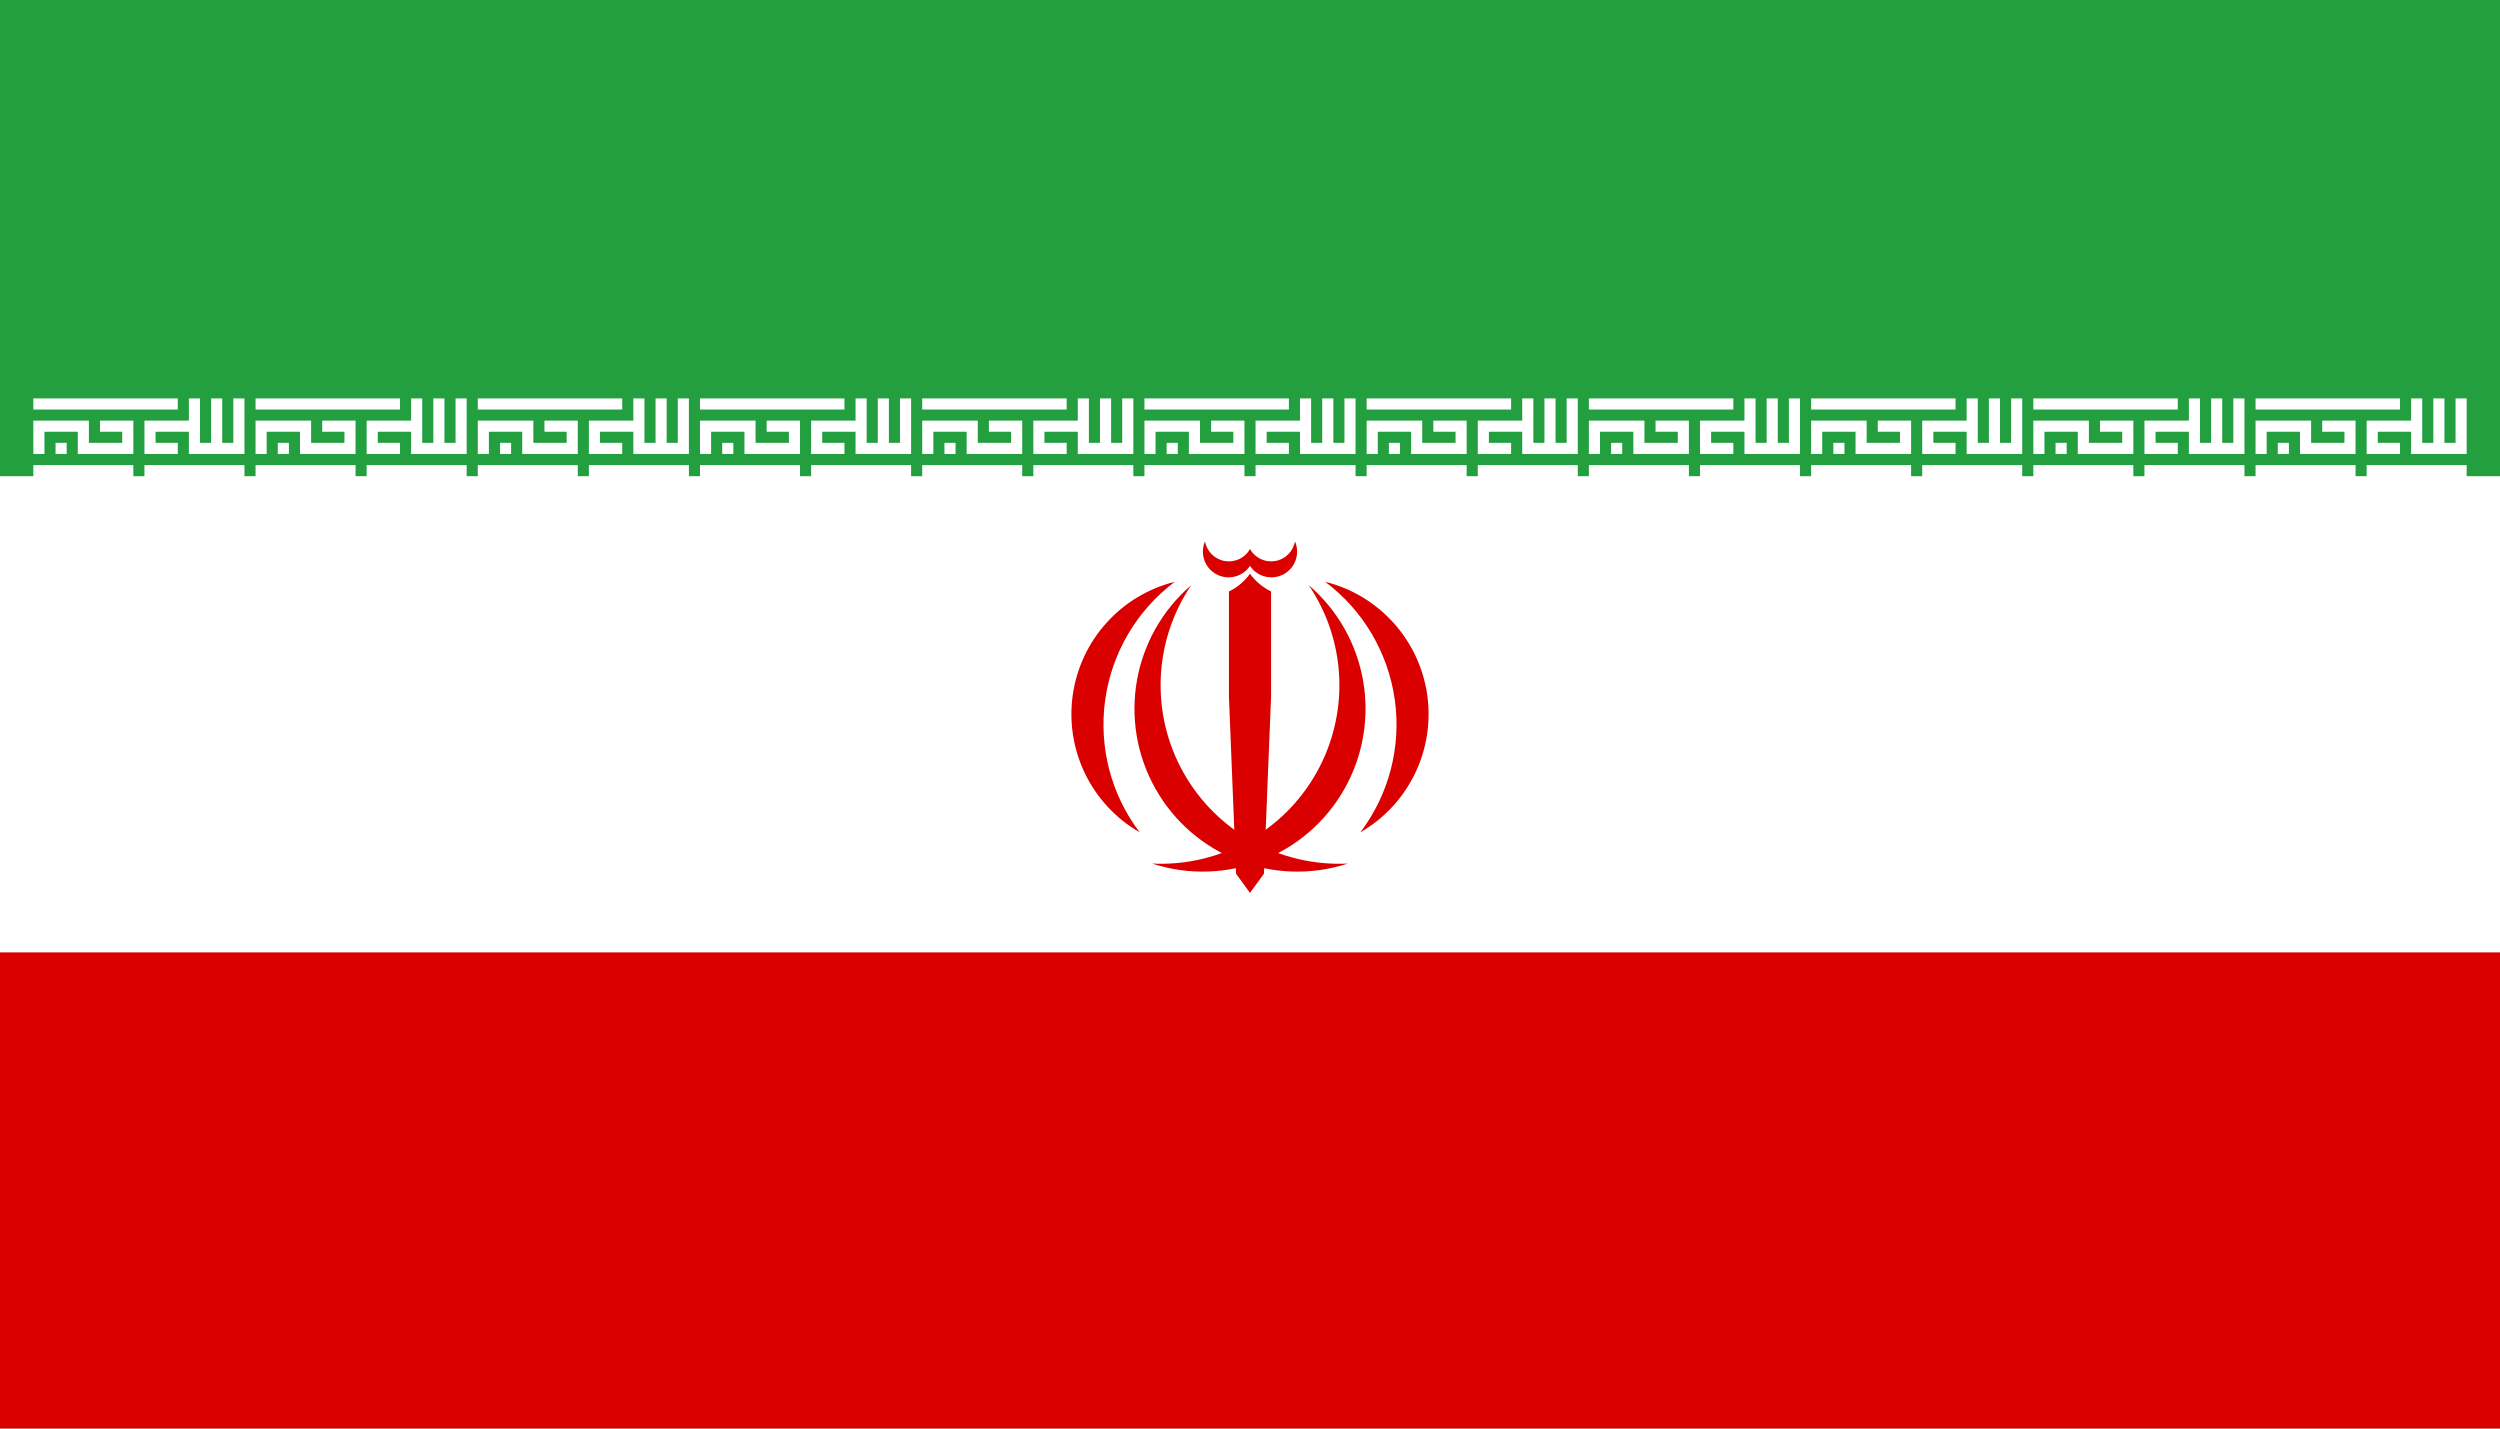
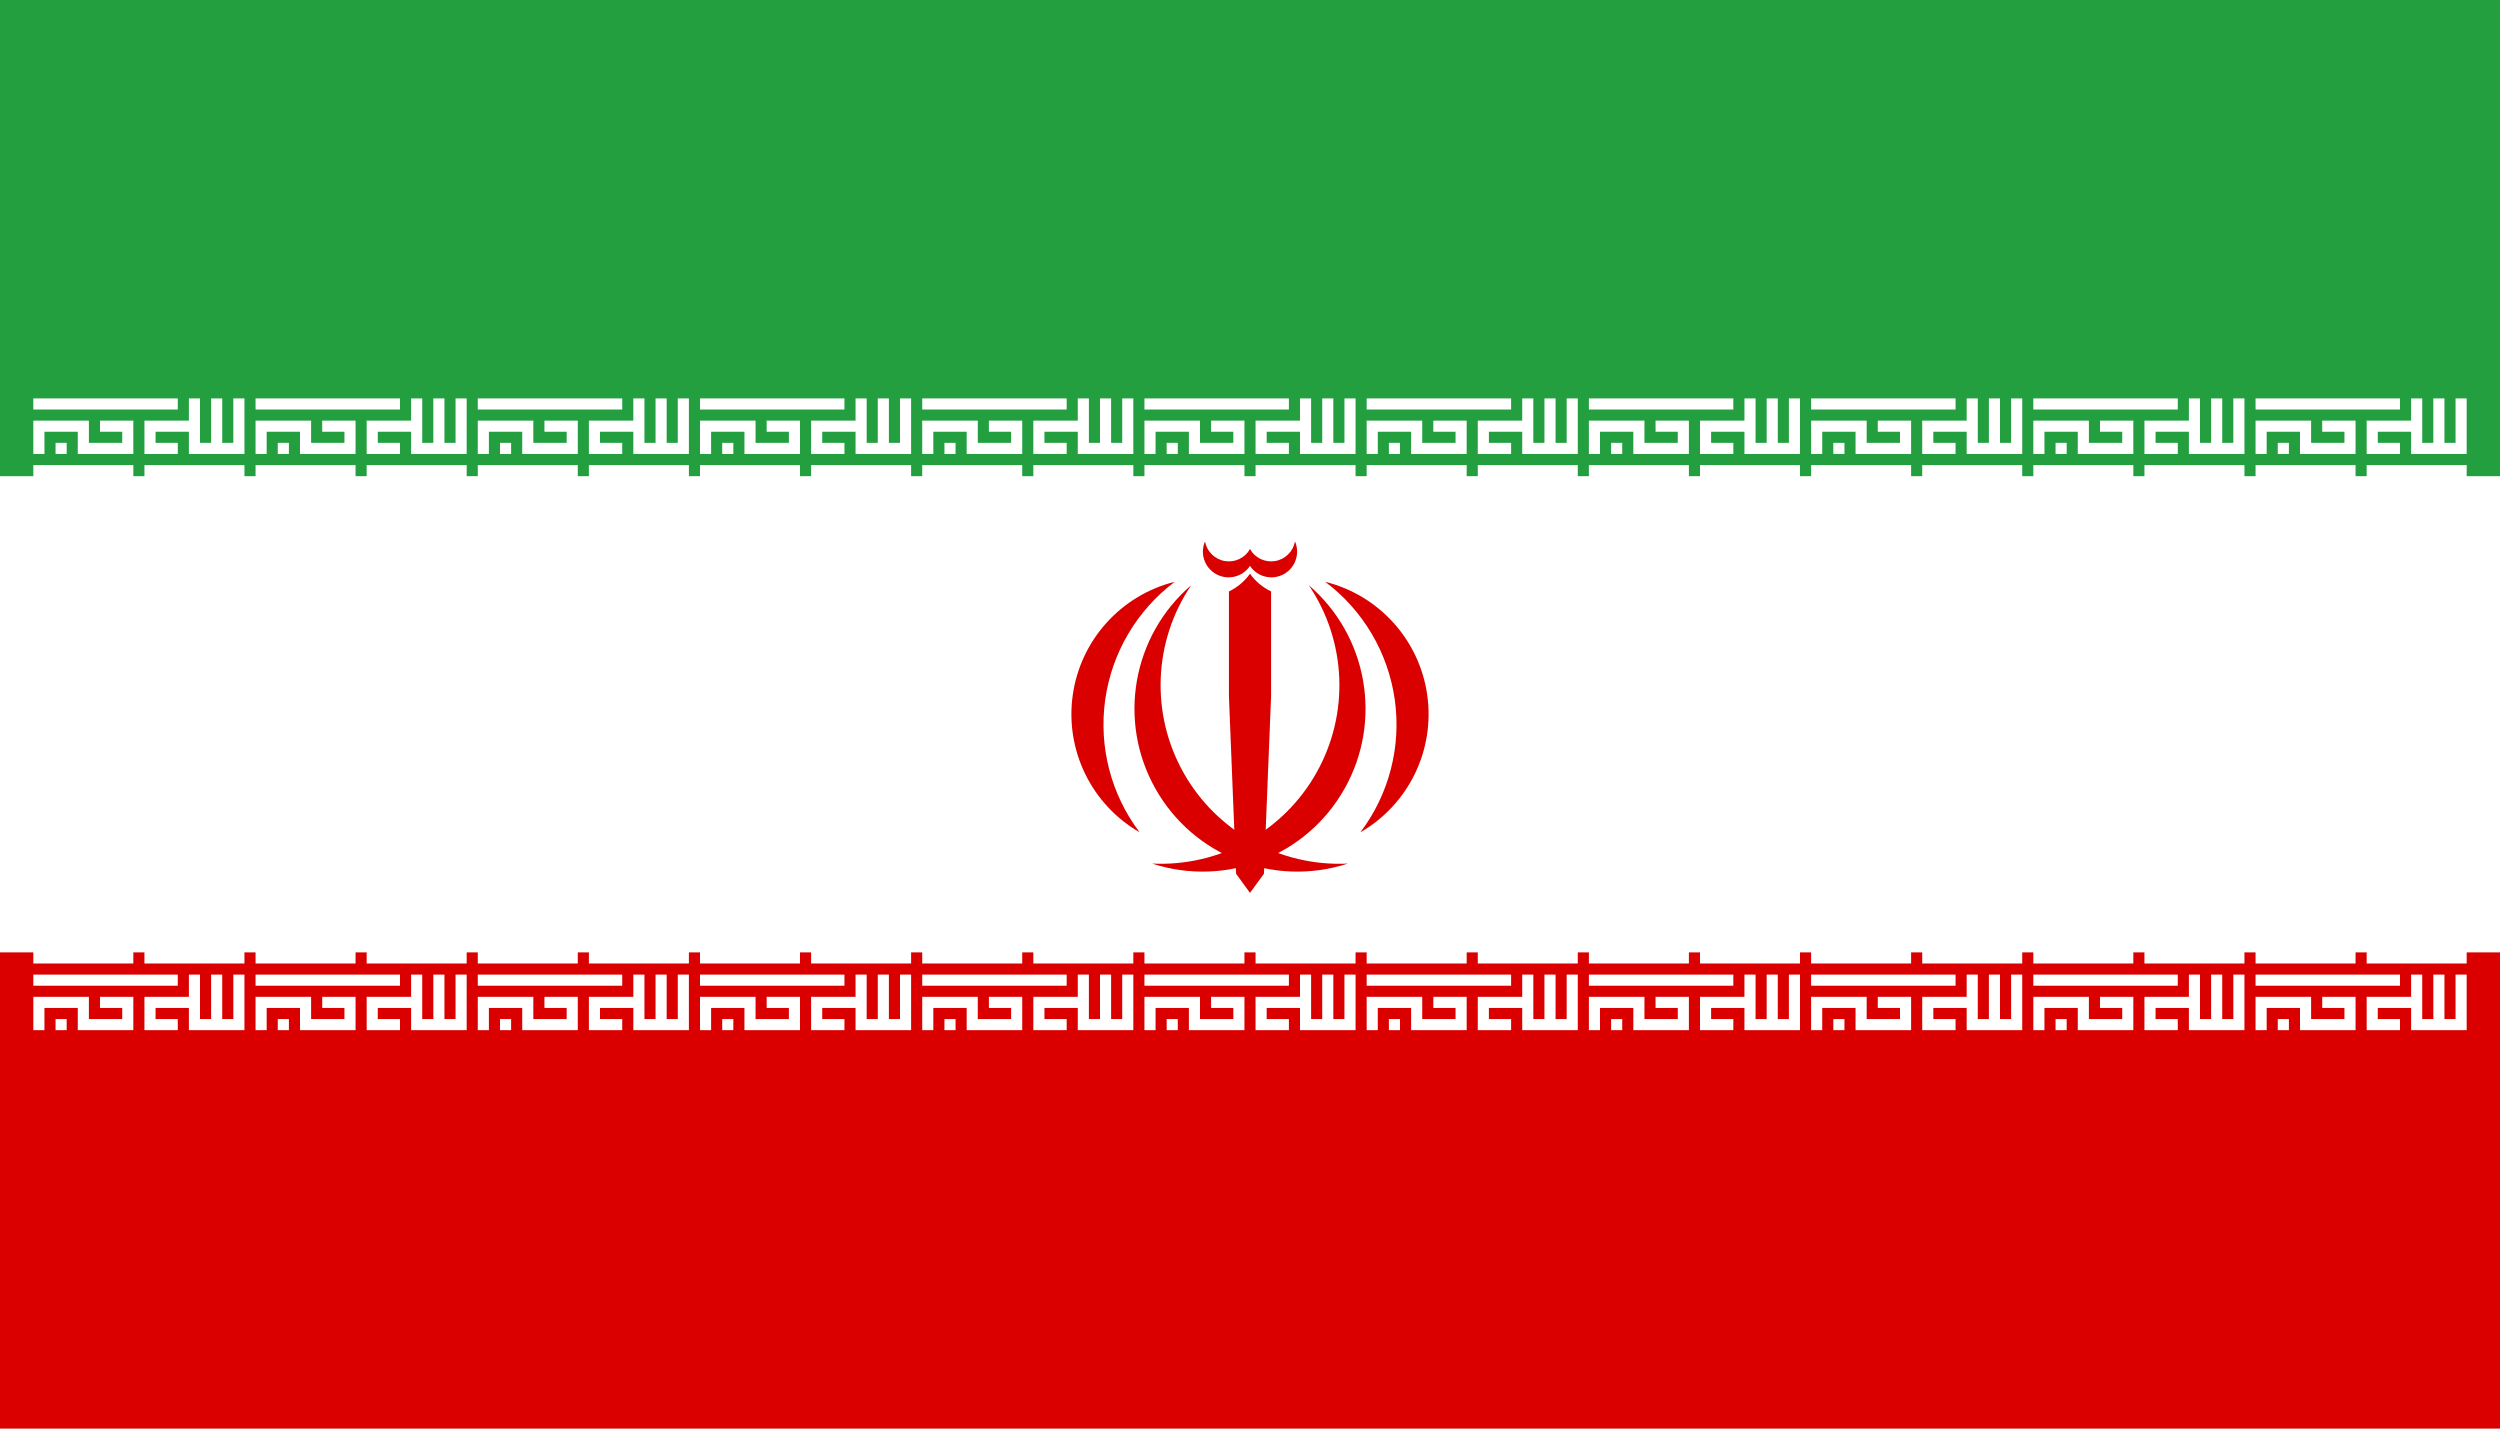
<svg xmlns="http://www.w3.org/2000/svg" xmlns:xlink="http://www.w3.org/1999/xlink" viewBox="0 0 630 360">
  <rect width="630" height="360" fill="#da0000" />
  <rect width="630" height="240" fill="#fff" />
  <rect width="630" height="120" fill="#239f40" />
  <g transform="translate(8.4,100.4)">
    <g id="ir-d">
      <g id="ir-a" fill="none" stroke="#fff" stroke-width="2">
        <path id="ir-c" transform="scale(1.4)" d="M0,1H26M1,10V5H9V9H17V5H12M4,9H6M26,9H21V5H29M29,0V9H37V0M33,0V9" />
        <path id="ir-b" transform="scale(2.8)" d="m0 7h9m1 0h9" />
-         <use y="120" xlink:href="#b" />
-         <use y="145.2" xlink:href="#c" />
+         <use y="120" xlink:href="#ir-b" />
+         <use y="145.2" xlink:href="#ir-c" />
      </g>
      <g id="ir-e">
        <use x="56" xlink:href="#ir-a" />
        <use x="112" xlink:href="#ir-a" />
        <use x="168" xlink:href="#ir-a" />
      </g>
    </g>
    <use x="168" xlink:href="#ir-e" />
    <use x="392" xlink:href="#ir-d" />
  </g>
  <g transform="matrix(45,0,0,45,315,180)" fill="#da0000">
    <g id="ir-f">
      <path d="m-0.548 0.836a0.912 0.912 0 0 0 0.877 -1.559 1 1 0 0 1 -0.877 1.559" />
      <path d="m0.618 0.661a0.764 0.764 0 0 0 -0.197 -1.403 1 1 0 0 1 0.197 1.403" />
      <path d="m0 1-0.05-1 0.05-0.787a0.31 0.31 0 0 0 0.118 0.099v0.588l-0.04 0.993z" />
      <path d="M-0.02,-0.85 0,-0.831A0.144,0.144 0 0,0 0.252,-0.968A0.136,0.136 0 0,1 0,-0.925" />
    </g>
    <use transform="scale(-1,1)" xlink:href="#ir-f" />
  </g>
</svg>
